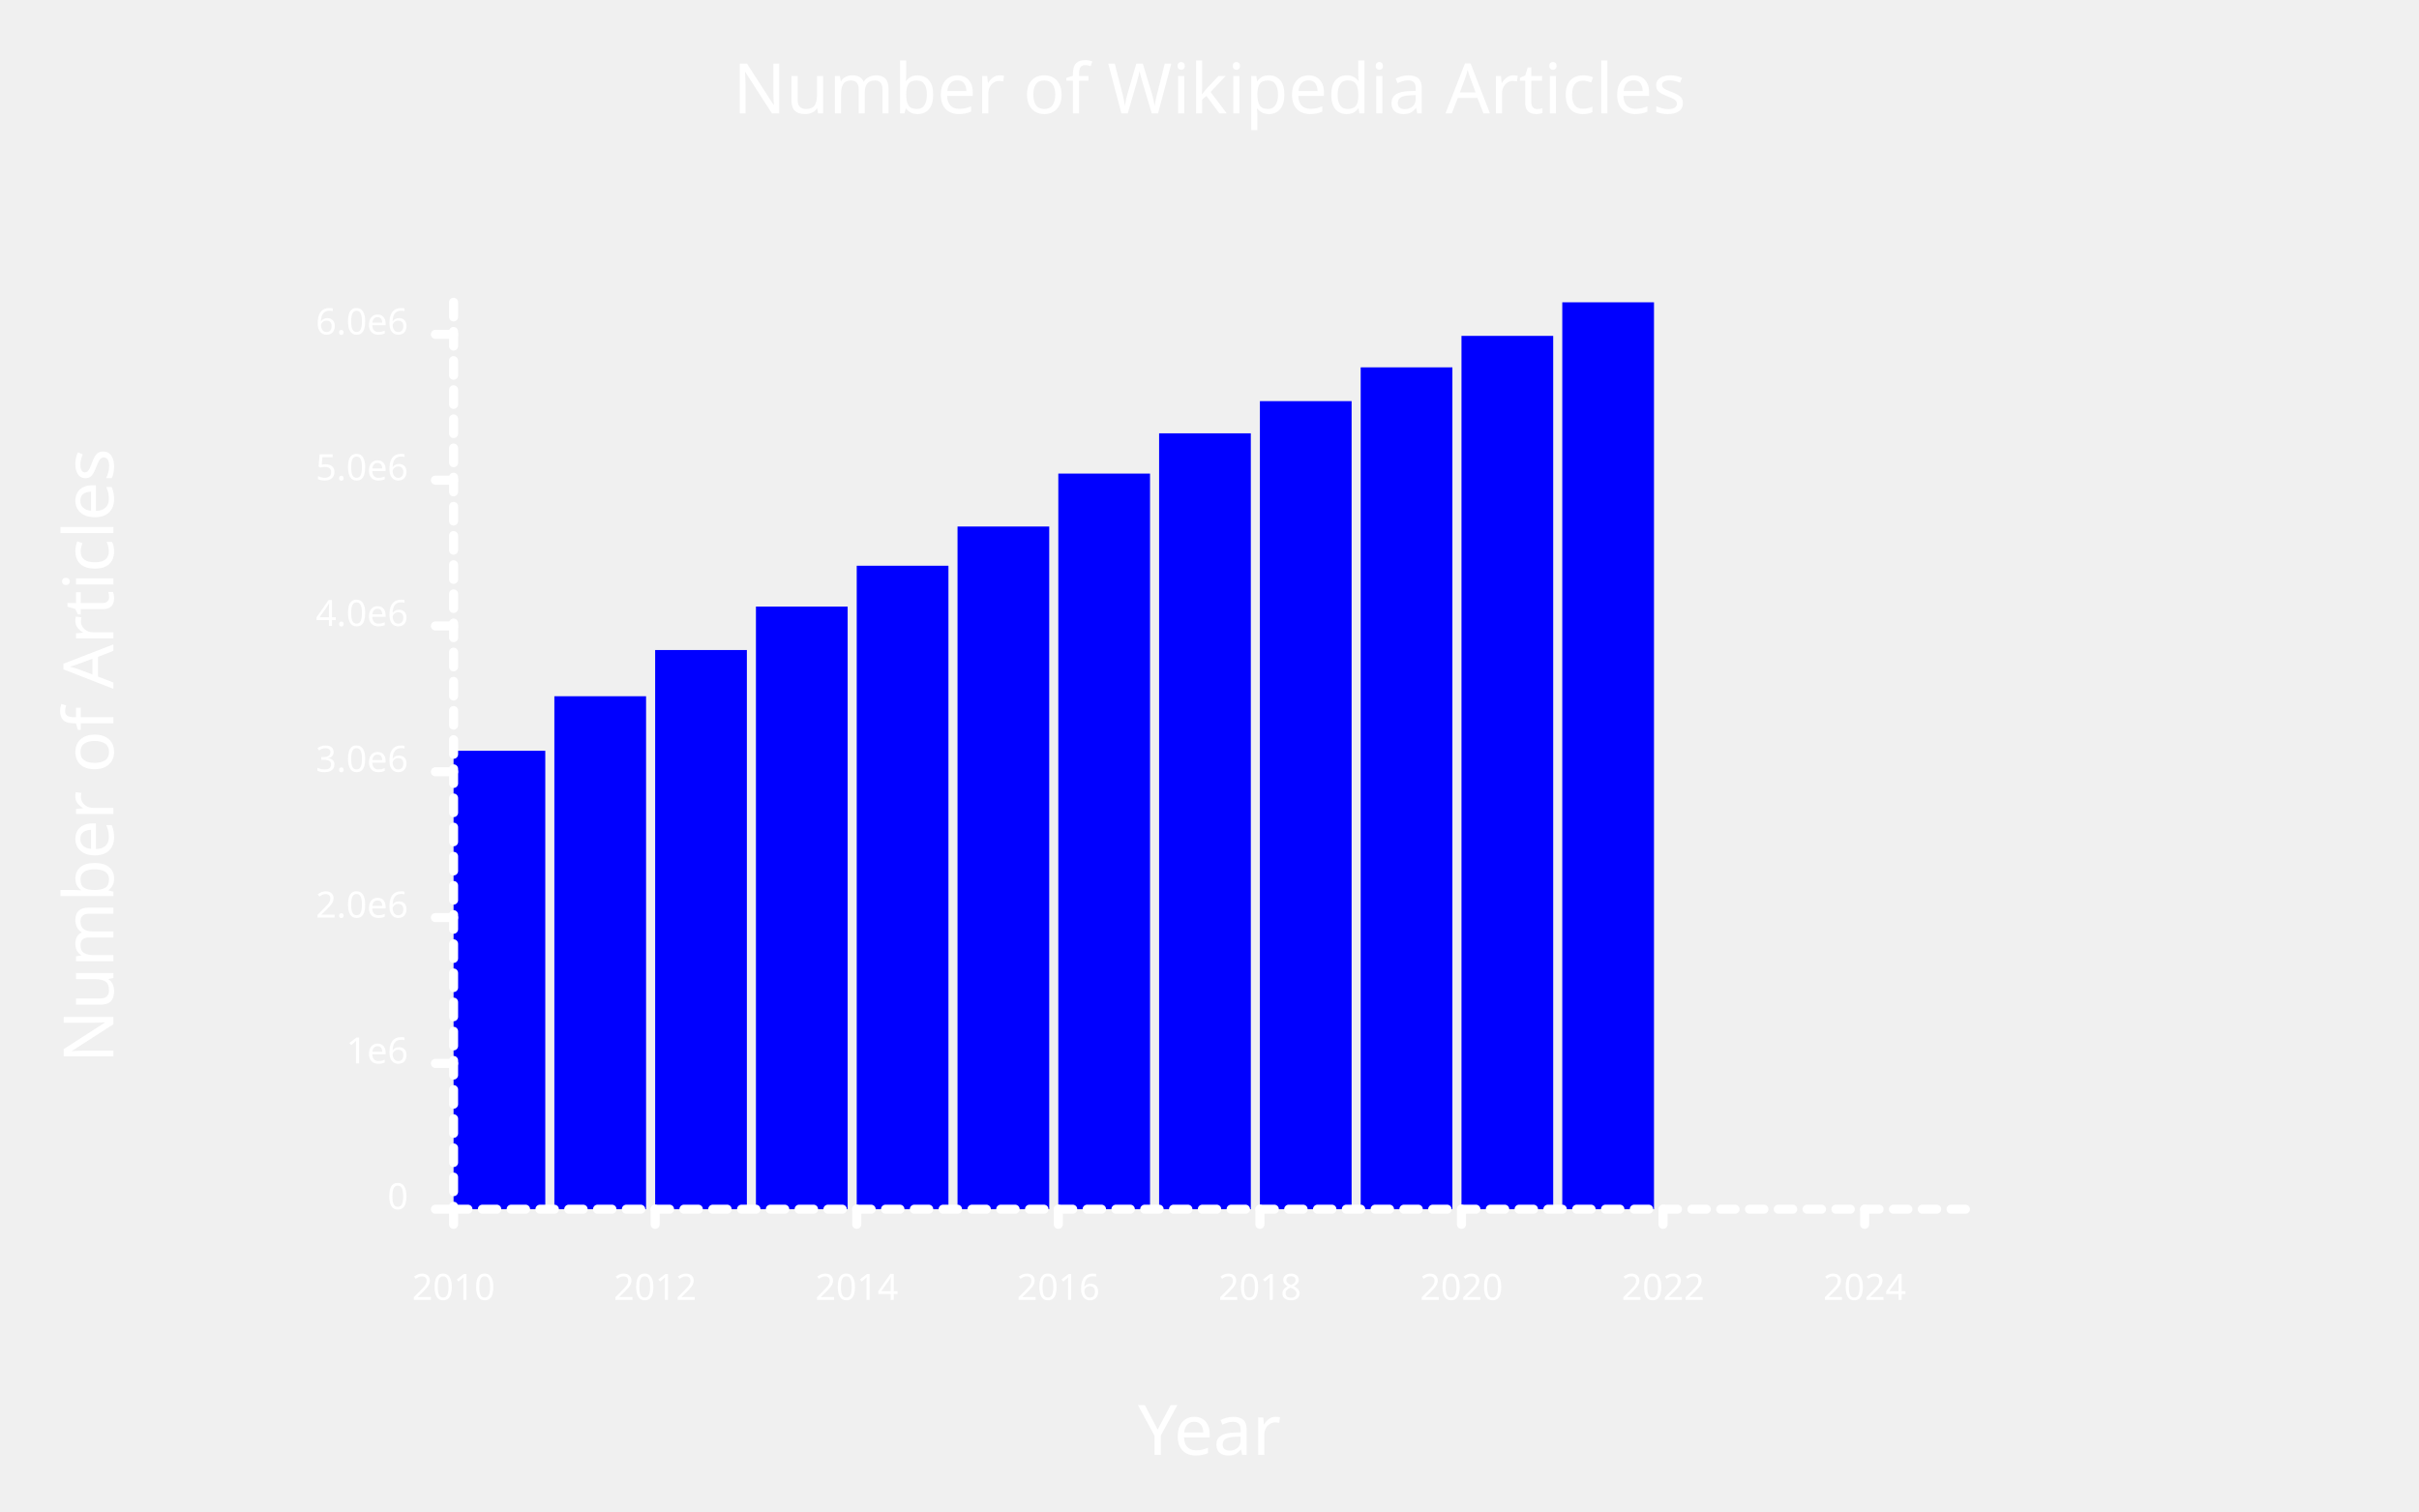
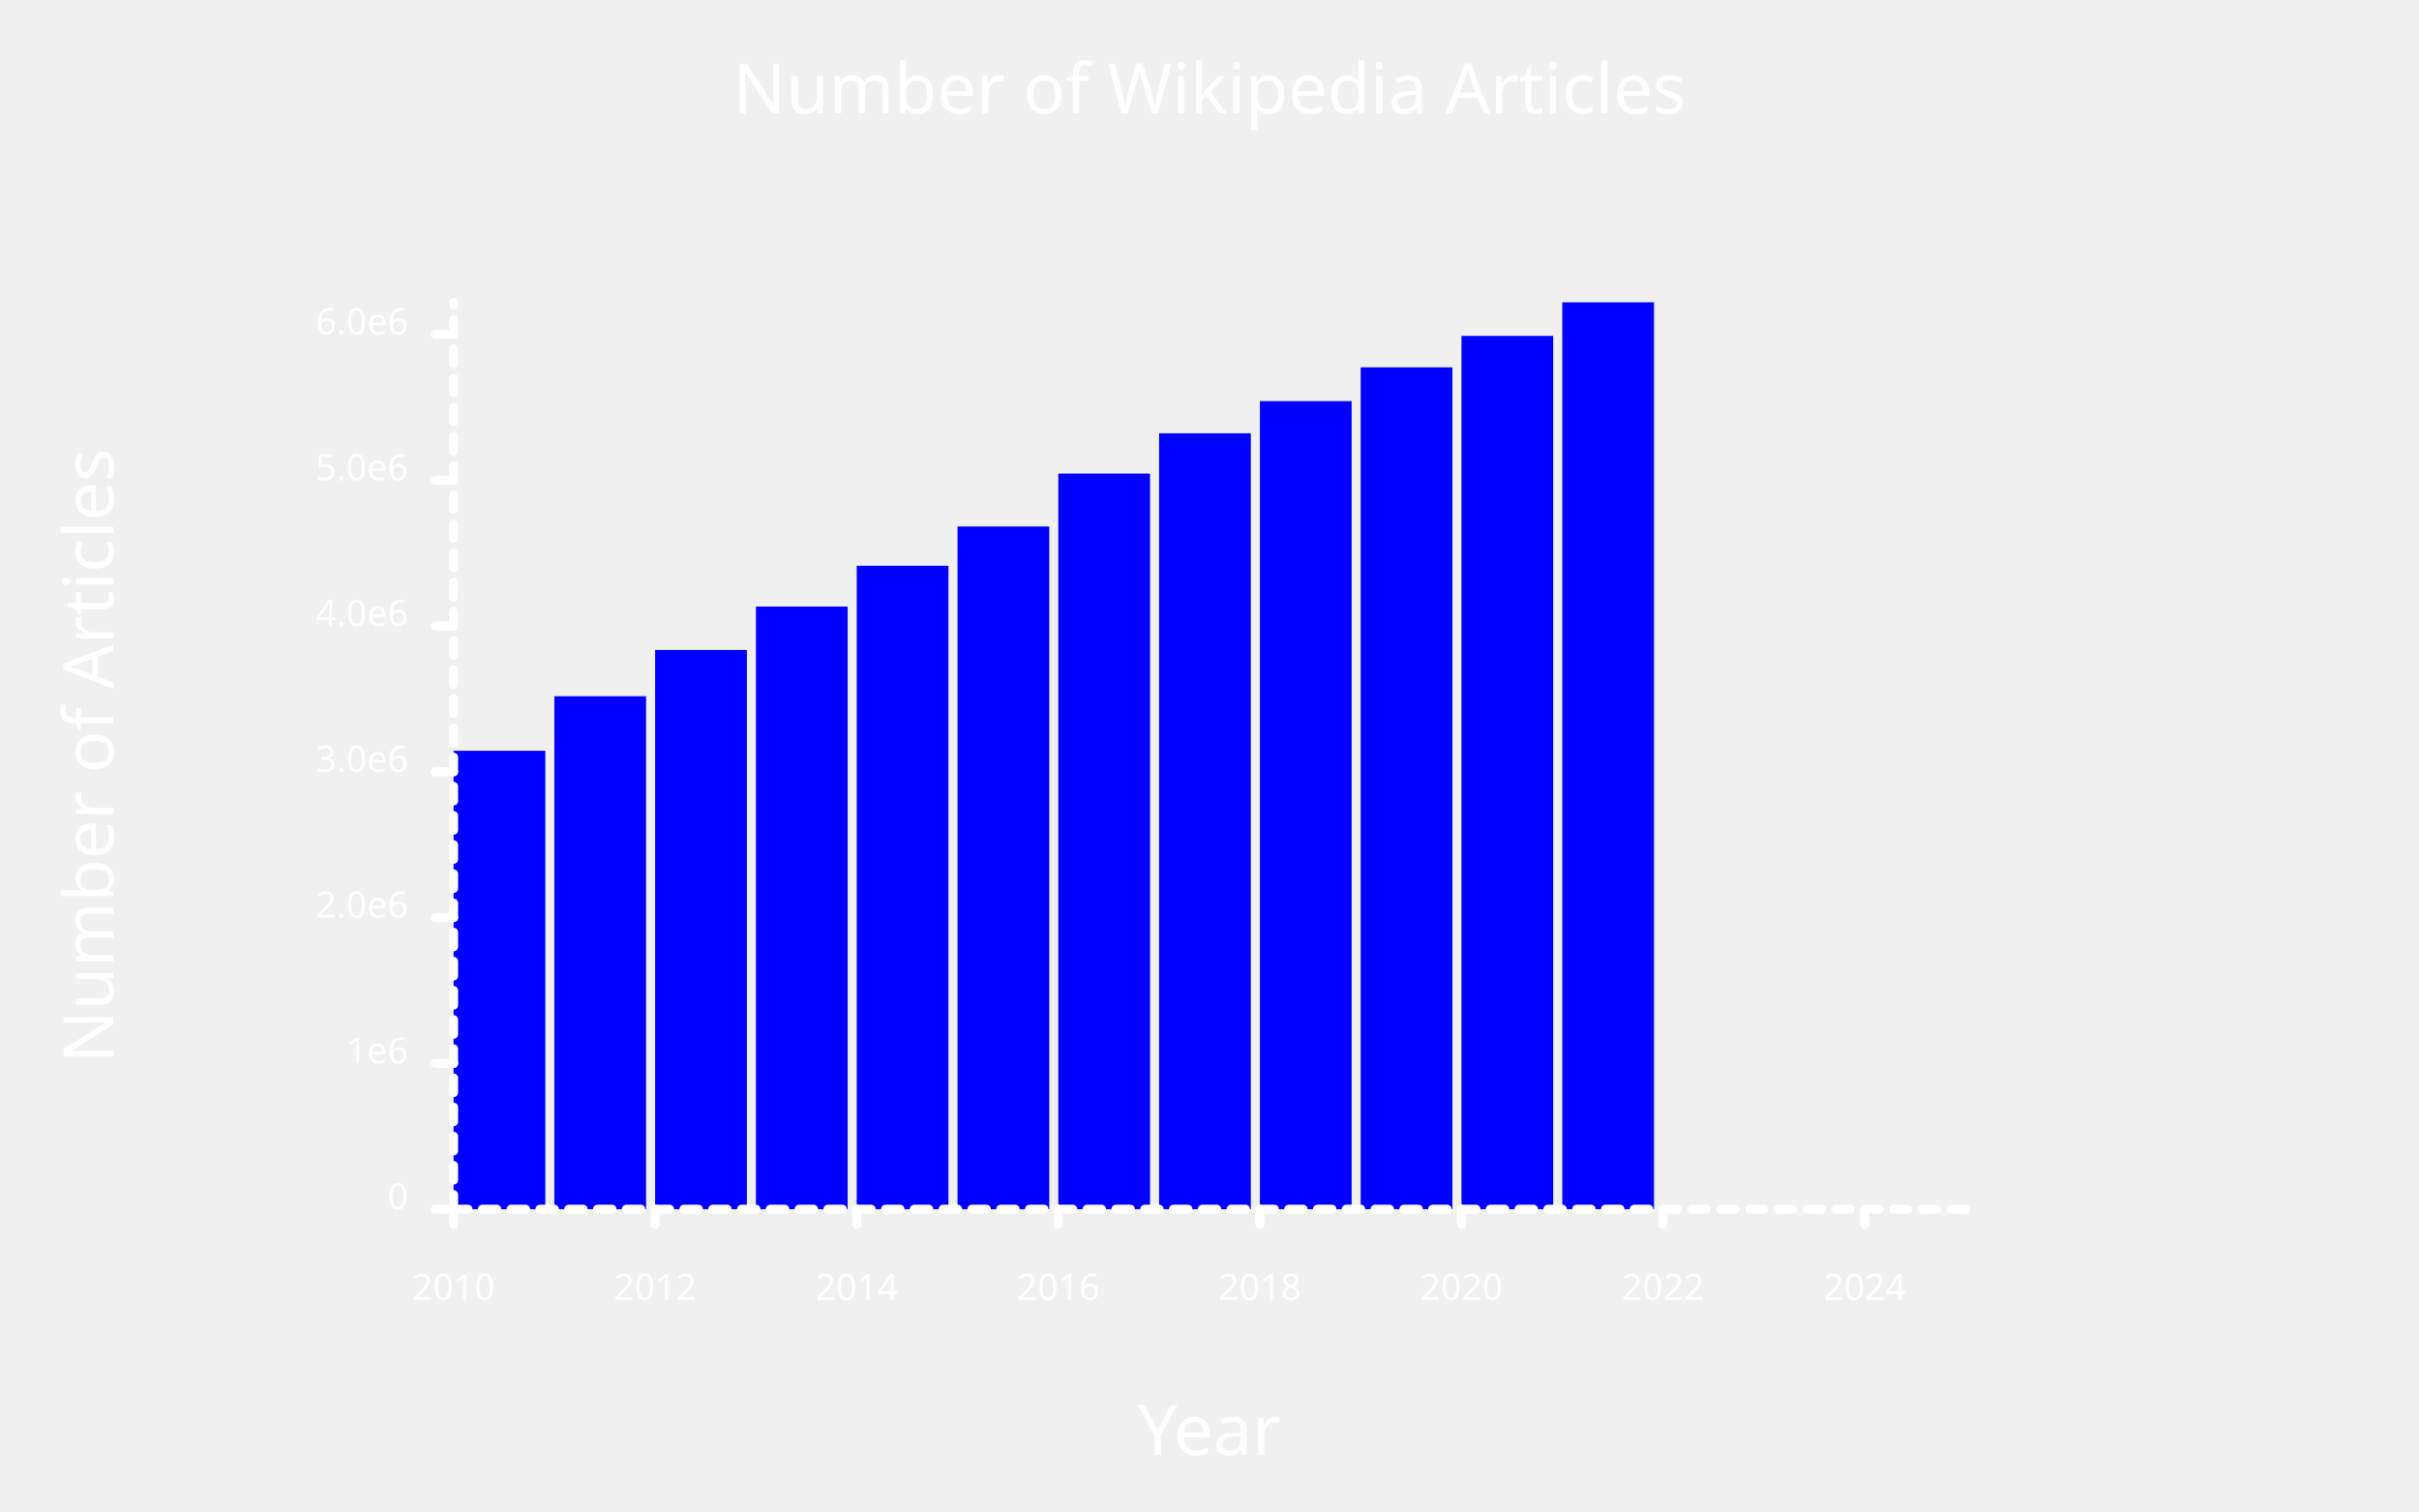
<svg xmlns="http://www.w3.org/2000/svg" width="800" class="poloto_background poloto" height="500" viewBox="0 0 800 500">
  <style>.poloto{stroke-linecap:round;stroke-linejoin:round;font-family:sans-serif;stroke-width:2;}.scatter{stroke-width:7}.poloto_text{fill:white;}.poloto_axis_lines{stroke:white;stroke-width:3;fill:none;stroke-dasharray:none}.poloto_background{background-color:#262626;}.poloto0stroke{stroke:blue;}.poloto1stroke{stroke:red;}.poloto2stroke{stroke:green;}.poloto3stroke{stroke:gold;}.poloto4stroke{stroke:aqua;}.poloto5stroke{stroke:lime;}.poloto6stroke{stroke:orange;}.poloto7stroke{stroke:chocolate;}.poloto0fill{fill:blue;}.poloto1fill{fill:red;}.poloto2fill{fill:green;}.poloto3fill{fill:gold;}.poloto4fill{fill:aqua;}.poloto5fill{fill:lime;}.poloto6fill{fill:orange;}.poloto7fill{fill:chocolate;}</style>
  <text class="poloto_text" alignment-baseline="middle" text-anchor="start" font-size="large" x="675" y="100" />
  <g class="poloto0fill">
    <rect x="150" y="248.353" width="30.333" height="151.647" />
    <rect x="183.333" y="230.313" width="30.333" height="169.687" />
    <rect x="216.667" y="215.023" width="30.333" height="184.977" />
    <rect x="250" y="200.65" width="30.333" height="199.35" />
    <rect x="283.333" y="187.144" width="30.333" height="212.856" />
    <rect x="316.667" y="174.169" width="30.333" height="225.831" />
    <rect x="350" y="156.66" width="30.333" height="243.34" />
    <rect x="383.333" y="143.338" width="30.333" height="256.662" />
    <rect x="416.667" y="132.693" width="30.333" height="267.307" />
    <rect x="450" y="121.517" width="30.333" height="278.483" />
    <rect x="483.333" y="111.108" width="30.333" height="288.892" />
    <rect x="516.667" y="100" width="30.333" height="300" />
  </g>
  <text class="poloto_text" alignment-baseline="start" text-anchor="middle" font-size="x-large" x="400" y="37.5">Number of Wikipedia Articles</text>
  <text class="poloto_text" alignment-baseline="start" text-anchor="middle" font-size="x-large" x="400" y="481.25">Year</text>
  <text class="poloto_text" alignment-baseline="start" text-anchor="middle" font-size="x-large" transform="rotate(-90,37.5,250)" x="37.5" y="250">Number of Articles</text>
-   <path stroke="black" fill="none" class="poloto_axis_lines" style="stroke-dasharray:4.823 4.823;" d=" M 150 100 L 150 400" />
+   <path stroke="black" fill="none" class="poloto_axis_lines" style="stroke-dasharray:4.823 4.823;stroke-dashoffset:0" d=" M 150 400 L 150 100" />
  <path stroke="black" fill="none" class="poloto_axis_lines" style="stroke-dasharray:4.762 4.762;" d=" M 150 400 L 650 400" />
  <line class="poloto_axis_lines" stroke="black" x1="150" x2="150" y1="400" y2="405" />
  <text class="poloto_text" alignment-baseline="start" text-anchor="middle" x="150" y="430"> 2010</text>
  <line class="poloto_axis_lines" stroke="black" x1="216.667" x2="216.667" y1="400" y2="405" />
  <text class="poloto_text" alignment-baseline="start" text-anchor="middle" x="216.667" y="430"> 2012</text>
  <line class="poloto_axis_lines" stroke="black" x1="283.333" x2="283.333" y1="400" y2="405" />
  <text class="poloto_text" alignment-baseline="start" text-anchor="middle" x="283.333" y="430"> 2014</text>
  <line class="poloto_axis_lines" stroke="black" x1="350" x2="350" y1="400" y2="405" />
  <text class="poloto_text" alignment-baseline="start" text-anchor="middle" x="350" y="430"> 2016</text>
  <line class="poloto_axis_lines" stroke="black" x1="416.667" x2="416.667" y1="400" y2="405" />
  <text class="poloto_text" alignment-baseline="start" text-anchor="middle" x="416.667" y="430"> 2018</text>
  <line class="poloto_axis_lines" stroke="black" x1="483.333" x2="483.333" y1="400" y2="405" />
  <text class="poloto_text" alignment-baseline="start" text-anchor="middle" x="483.333" y="430"> 2020</text>
  <line class="poloto_axis_lines" stroke="black" x1="550" x2="550" y1="400" y2="405" />
  <text class="poloto_text" alignment-baseline="start" text-anchor="middle" x="550" y="430"> 2022</text>
  <line class="poloto_axis_lines" stroke="black" x1="616.667" x2="616.667" y1="400" y2="405" />
  <text class="poloto_text" alignment-baseline="start" text-anchor="middle" x="616.667" y="430"> 2024</text>
  <line class="poloto_axis_lines" stroke="black" x1="150" x2="144" y1="400" y2="400" />
  <text class="poloto_text" alignment-baseline="middle" text-anchor="end" x="135" y="400"> 0</text>
  <line class="poloto_axis_lines" stroke="black" x1="150" x2="144" y1="351.766" y2="351.766" />
  <text class="poloto_text" alignment-baseline="middle" text-anchor="end" x="135" y="351.766"> 1e6</text>
  <line class="poloto_axis_lines" stroke="black" x1="150" x2="144" y1="303.532" y2="303.532" />
  <text class="poloto_text" alignment-baseline="middle" text-anchor="end" x="135" y="303.532"> 2.0e6</text>
  <line class="poloto_axis_lines" stroke="black" x1="150" x2="144" y1="255.298" y2="255.298" />
  <text class="poloto_text" alignment-baseline="middle" text-anchor="end" x="135" y="255.298"> 3.0e6</text>
  <line class="poloto_axis_lines" stroke="black" x1="150" x2="144" y1="207.065" y2="207.065" />
  <text class="poloto_text" alignment-baseline="middle" text-anchor="end" x="135" y="207.065"> 4.0e6</text>
  <line class="poloto_axis_lines" stroke="black" x1="150" x2="144" y1="158.831" y2="158.831" />
  <text class="poloto_text" alignment-baseline="middle" text-anchor="end" x="135" y="158.831"> 5.0e6</text>
  <line class="poloto_axis_lines" stroke="black" x1="150" x2="144" y1="110.597" y2="110.597" />
  <text class="poloto_text" alignment-baseline="middle" text-anchor="end" x="135" y="110.597"> 6.0e6</text>
</svg>
